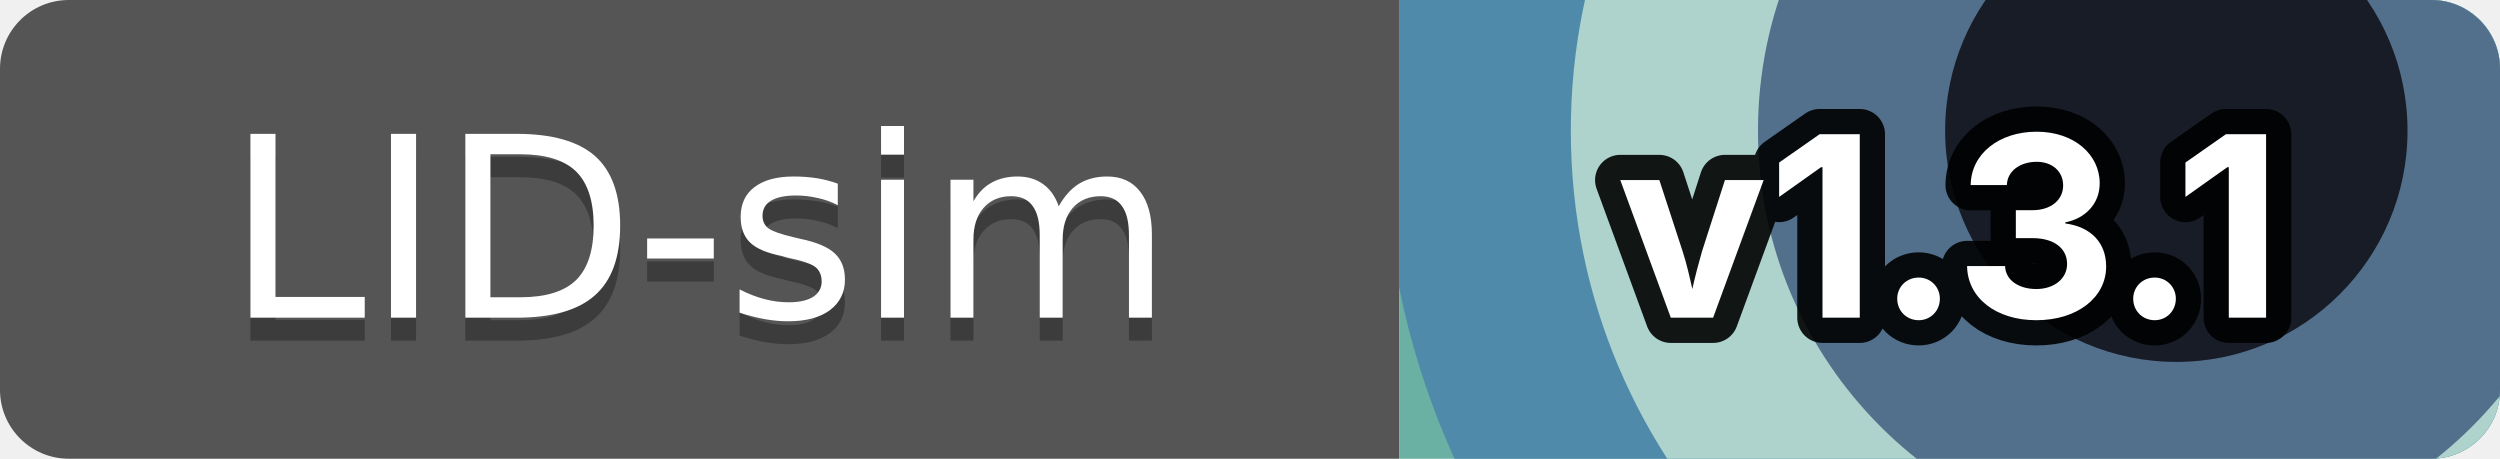
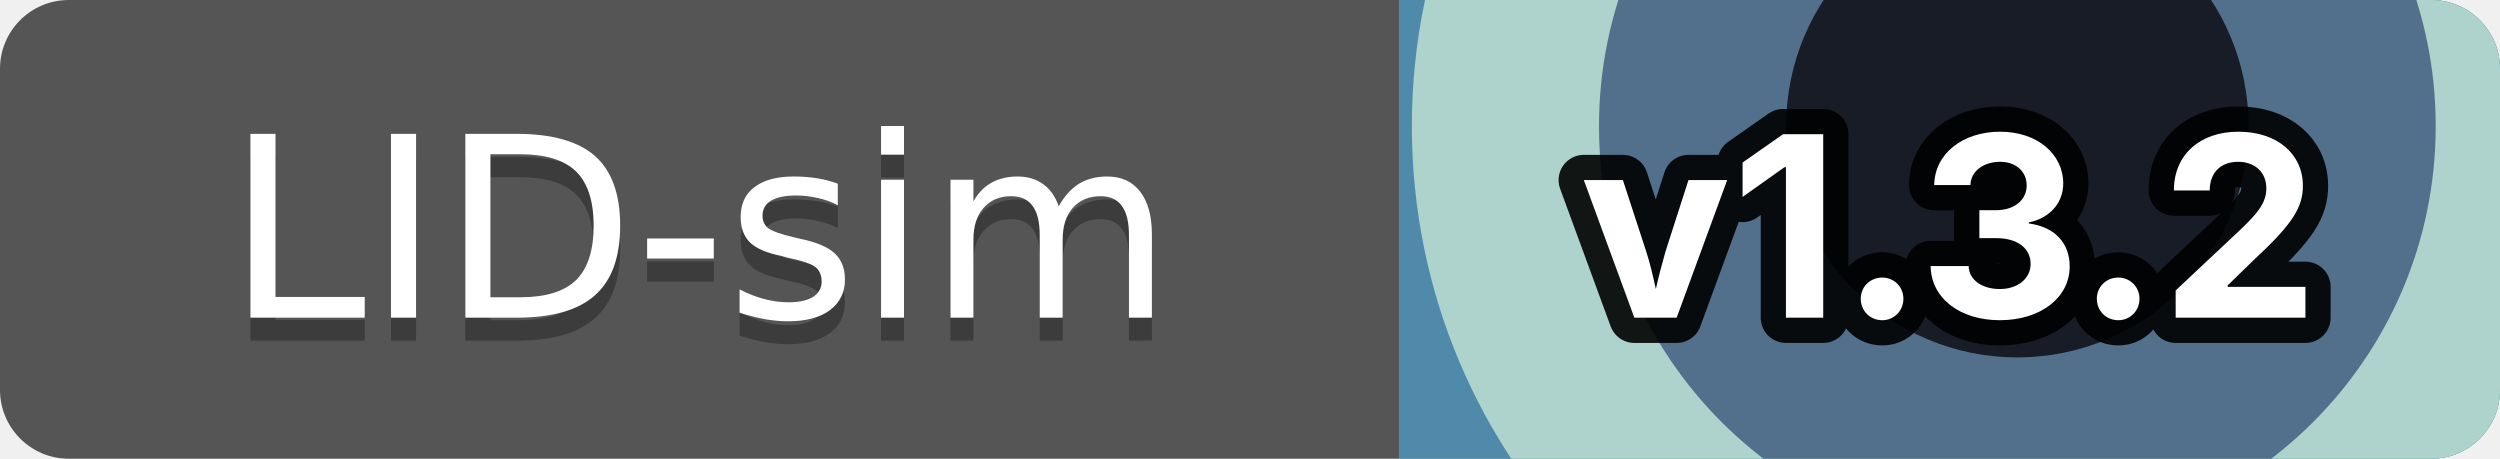
- <svg xmlns="http://www.w3.org/2000/svg" width="109" height="20" viewBox="0 0 109 20" role="img" aria-label="LID-sim: v1.3.1">
+ <svg xmlns="http://www.w3.org/2000/svg" width="109" height="20" viewBox="0 0 109 20" role="img" aria-label="LID-sim: v1.3.2">
  <defs>
-     <clipPath id="bahg34cc">
+     <clipPath id="b1dqwd14c">
      <rect width="109" height="20" rx="3" />
    </clipPath>
-     <clipPath id="bahg34cv">
+     <clipPath id="b1dqwd14v">
      <rect x="61" width="48" height="20" />
    </clipPath>
  </defs>
-   <g clip-path="url(#bahg34cc)">
+   <g clip-path="url(#b1dqwd14c)">
    <rect width="61" height="20" fill="#555555" />
-     <g clip-path="url(#bahg34cv)">
+     <g clip-path="url(#b1dqwd14v)">
      <g transform="translate(61 -14) scale(0.48)">
        <rect width="100" height="100" fill="#6ab0a3" />
-         <circle cx="70.6" cy="41.04" r="72" fill="#508aaa" />
-         <circle cx="70.6" cy="41.04" r="55" fill="#add3cc" />
-         <circle cx="70.6" cy="41.04" r="38" fill="#52708b" />
-         <circle cx="70.6" cy="41.04" r="21" fill="#171c27" />
+         <circle cx="56.16" cy="40.63" r="72" fill="#508aaa" />
+         <circle cx="56.16" cy="40.63" r="55" fill="#add3cc" />
+         <circle cx="56.16" cy="40.63" r="38" fill="#52708b" />
+         <circle cx="56.16" cy="40.63" r="21" fill="#171c27" />
      </g>
    </g>
  </g>
  <g text-anchor="middle" font-size="11" text-rendering="geometricPrecision">
    <g font-family="Verdana, Geneva, 'DejaVu Sans', sans-serif">
      <text x="30.5" y="11" dy="0.35em" fill="#010101" fill-opacity=".3" textLength="49">LID-sim</text>
      <text x="30.5" y="10" dy="0.35em" fill="#fff" textLength="49">LID-sim</text>
    </g>
-     <text x="85" y="10" dy="0.35em" font-family="Inter, 'Helvetica Neue', Arial, sans-serif" font-weight="700" fill="#ffffff" stroke="#000000" stroke-opacity="0.9" stroke-width="2.2" paint-order="stroke" stroke-linejoin="round" textLength="36">v1.3.1</text>
+     <text x="85" y="10" dy="0.35em" font-family="Inter, 'Helvetica Neue', Arial, sans-serif" font-weight="700" fill="#ffffff" stroke="#000000" stroke-opacity="0.9" stroke-width="2.2" paint-order="stroke" stroke-linejoin="round" textLength="36">v1.3.2</text>
  </g>
</svg>
